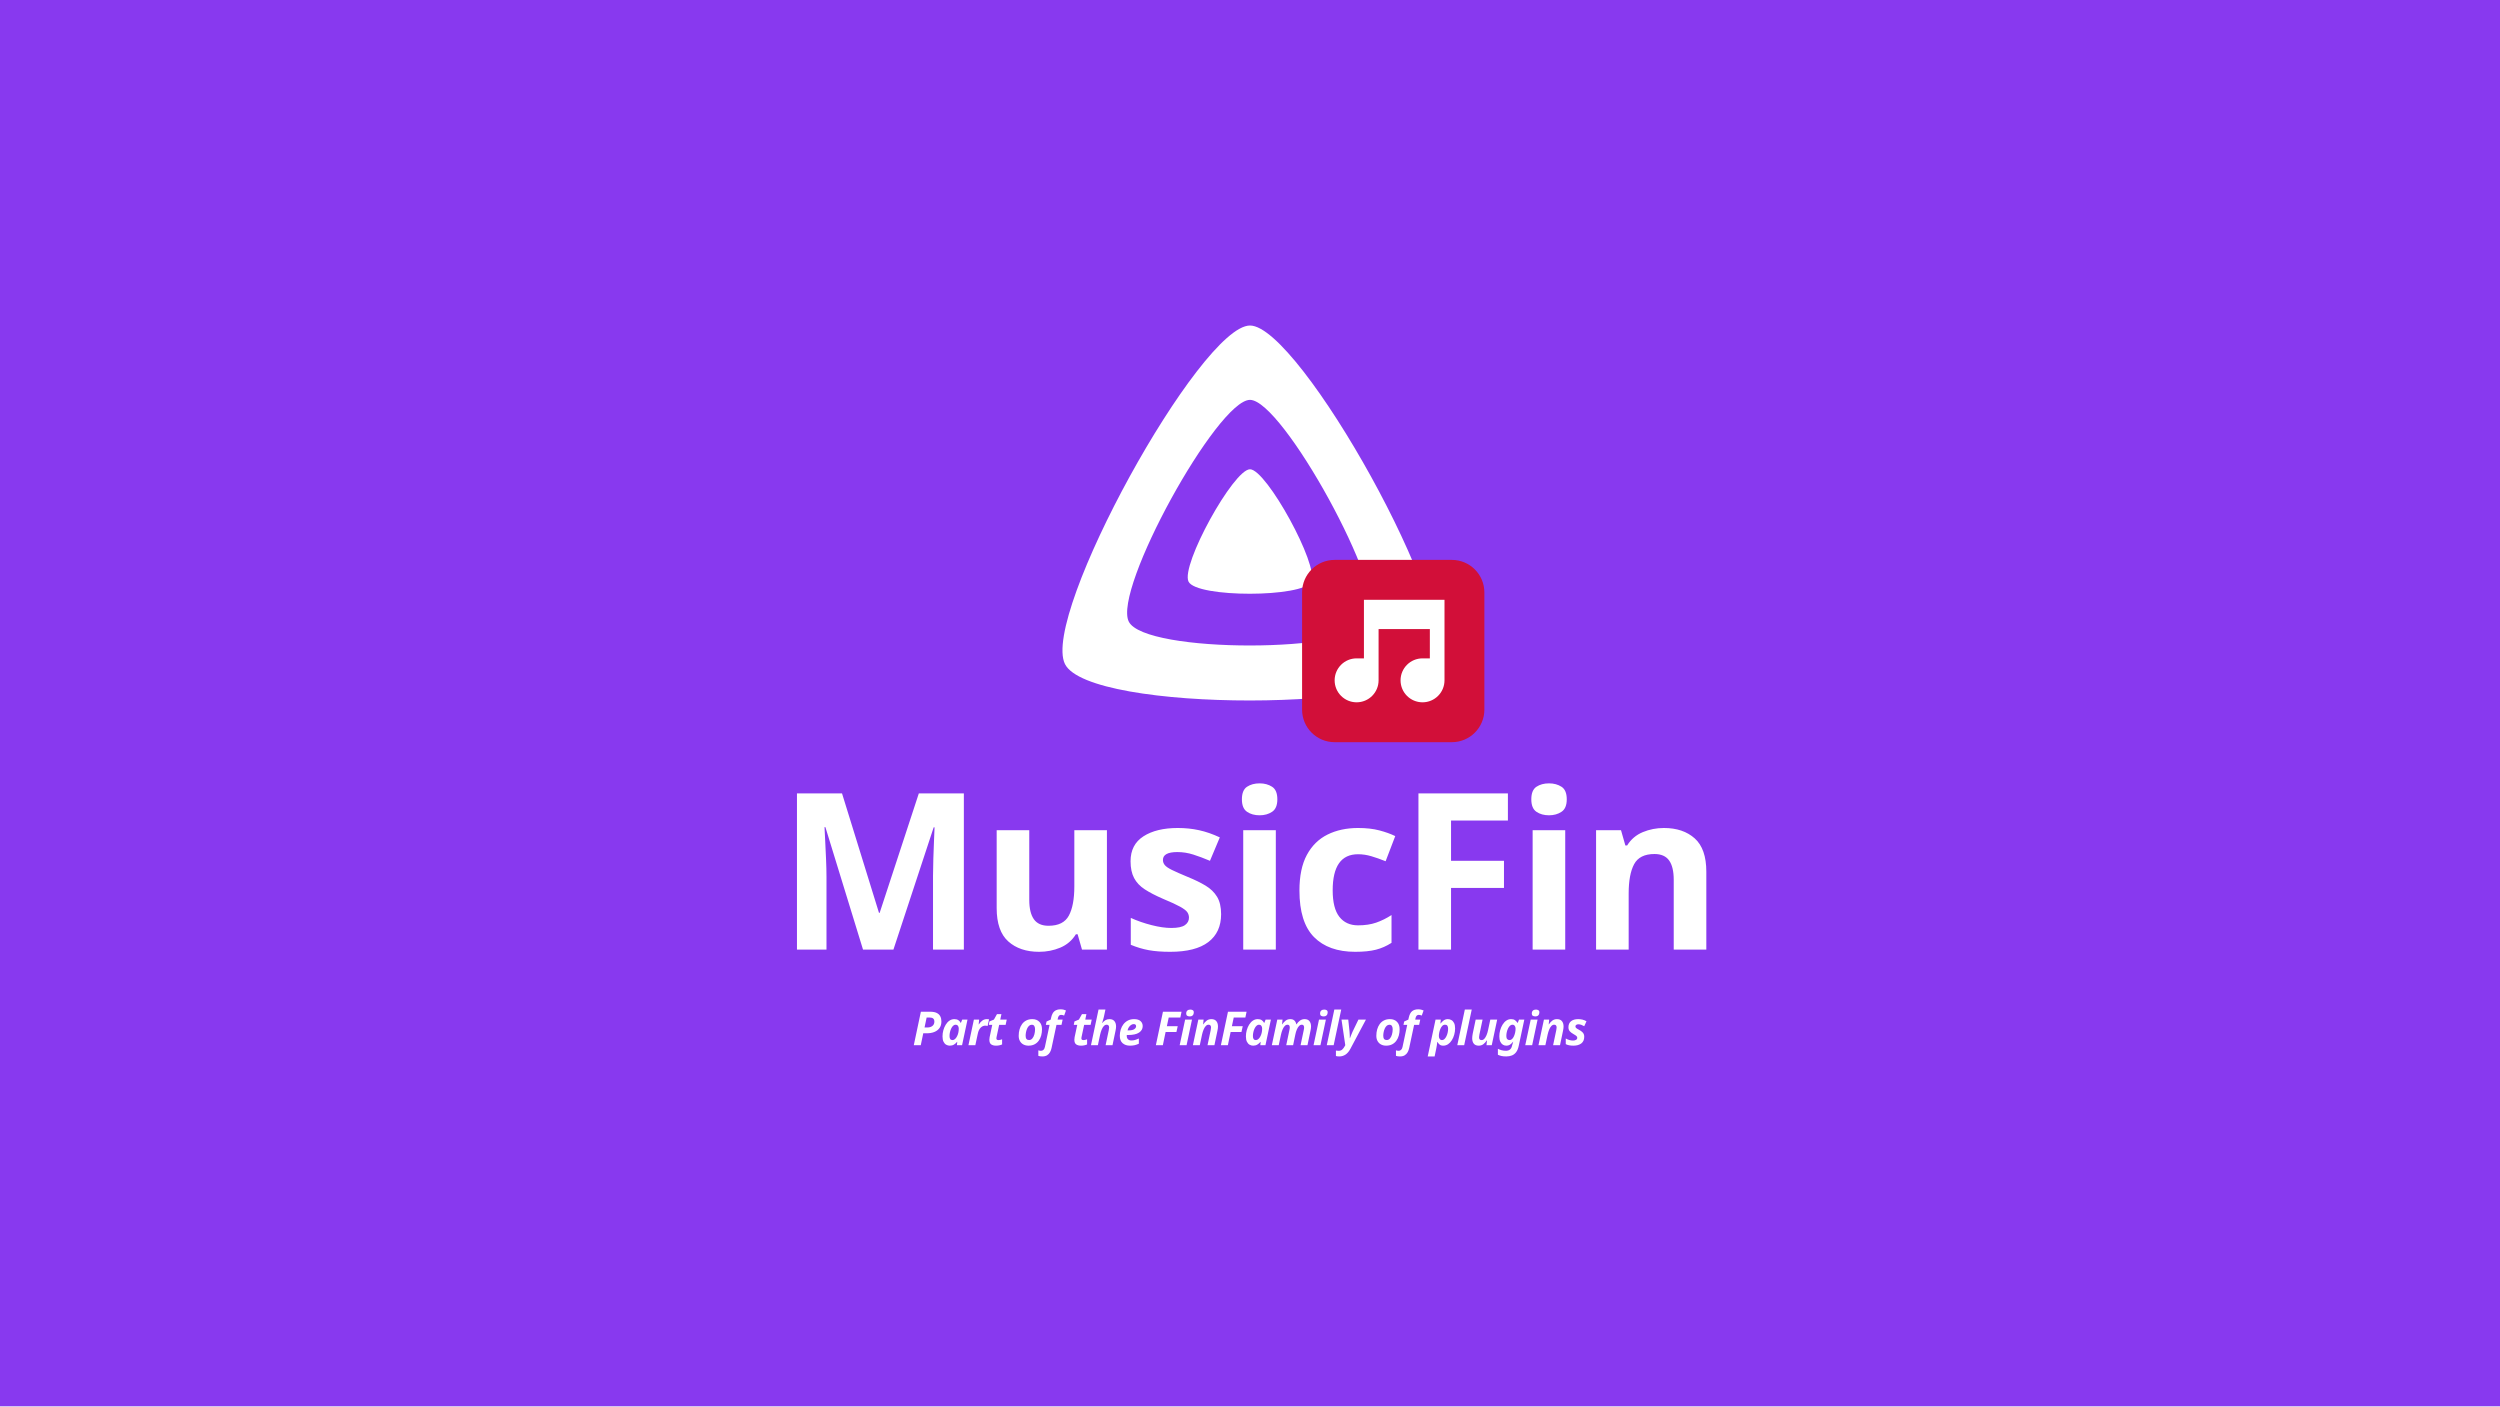
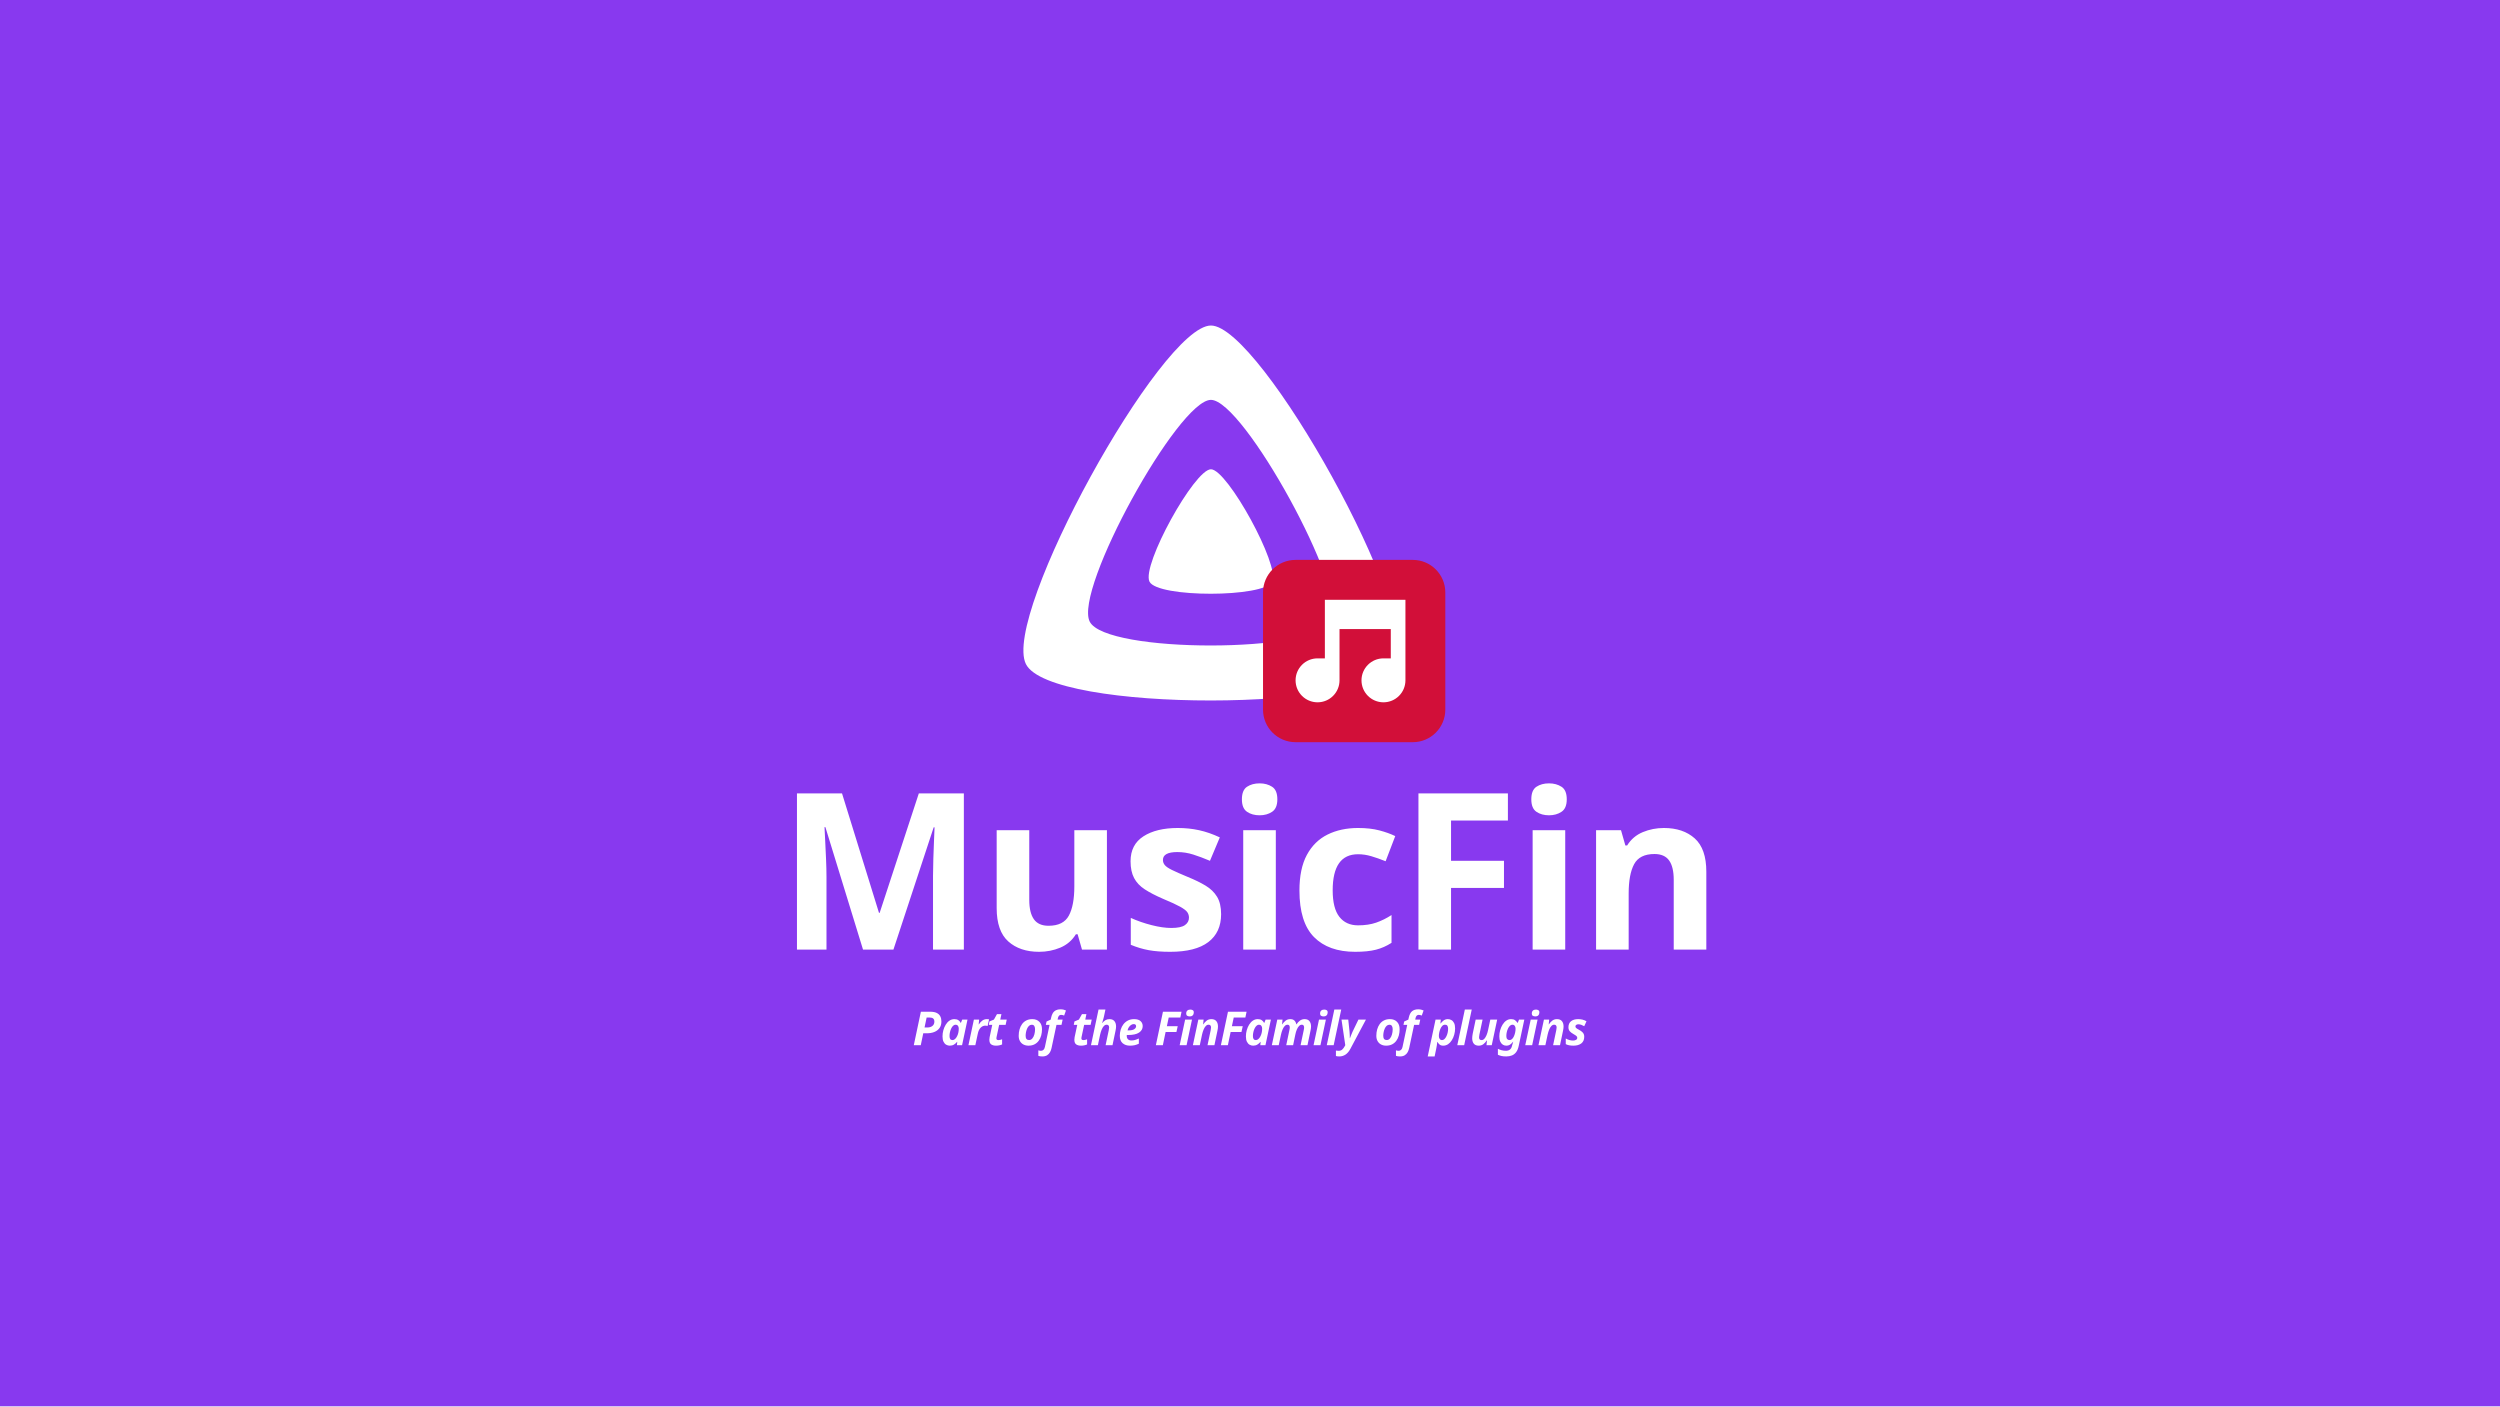
<svg xmlns="http://www.w3.org/2000/svg" width="1920" height="1080" viewBox="0 0 1920 1080">
  <defs>
    <style type="text/css">
      .title {
        font-family: "Nunito", "Quicksand", "Comfortaa", "Arial Rounded MT Bold", ui-rounded, sans-serif;
        font-weight: 700;
        font-size: 168px;
        fill: #ffffff;
        letter-spacing: -0.015em;
      }
      .tagline {
        font-family: "Nunito", "Quicksand", "Comfortaa", "Arial Rounded MT Bold", ui-rounded, sans-serif;
        font-weight: 700;
        font-style: italic;
        font-size: 36px;
        fill: #ffffff;
        letter-spacing: -0.015em;
      }
    </style>
  </defs>
  <rect width="1920" height="1080" fill="#8839ef" />
  <g transform="translate(960, 530)">
-     <g transform="translate(-200, -340)">
+     <g transform="translate(-230, -340)">
      <g transform="translate(-40, -40) scale(10)">
        <rect width="40" height="40" x="4" y="4" rx="4" fill="#8839ef" />
        <path fill="#ffffff" d="M 24 10 C 20.19 10 7.92 32.24 9.79 36 C 11.66 39.75 36.36 39.71 38.21 36 C 40.25 32.29 27.81 10 24 10 Z M 33.31 32.74 C 32.1 35.17 15.92 35.2 14.69 32.74 C 13.46 30.28 21.5 15.71 24 15.71 C 26.5 15.71 34.52 30.31 33.31 32.74 Z M 24 21.04 C 22.74 21.04 18.66 28.42 19.28 29.67 C 19.9 30.92 28.1 30.9 28.71 29.67 C 29.32 28.44 25.26 21.04 24 21.04 Z" />
        <rect width="14" height="14" x="28" y="28" rx="2.5" fill="#d20f39" />
        <path fill="#ffffff" transform="translate(30.5, 30.5) scale(0.5625)" d="M15 1H4V9H3C1.343 9 0 10.343 0 12C0 13.657 1.343 15 3 15C4.657 15 6 13.657 6 12V5H13V9H12C10.343 9 9 10.343 9 12C9 13.657 10.343 15 12 15C13.657 15 15 13.657 15 12V1Z" />
      </g>
    </g>
    <text class="title" text-anchor="middle" dominant-baseline="middle" x="0" y="140">MusicFin</text>
    <text class="tagline" text-anchor="middle" dominant-baseline="middle" x="0" y="260">Part of the FinFamily of plugins</text>
  </g>
</svg>
